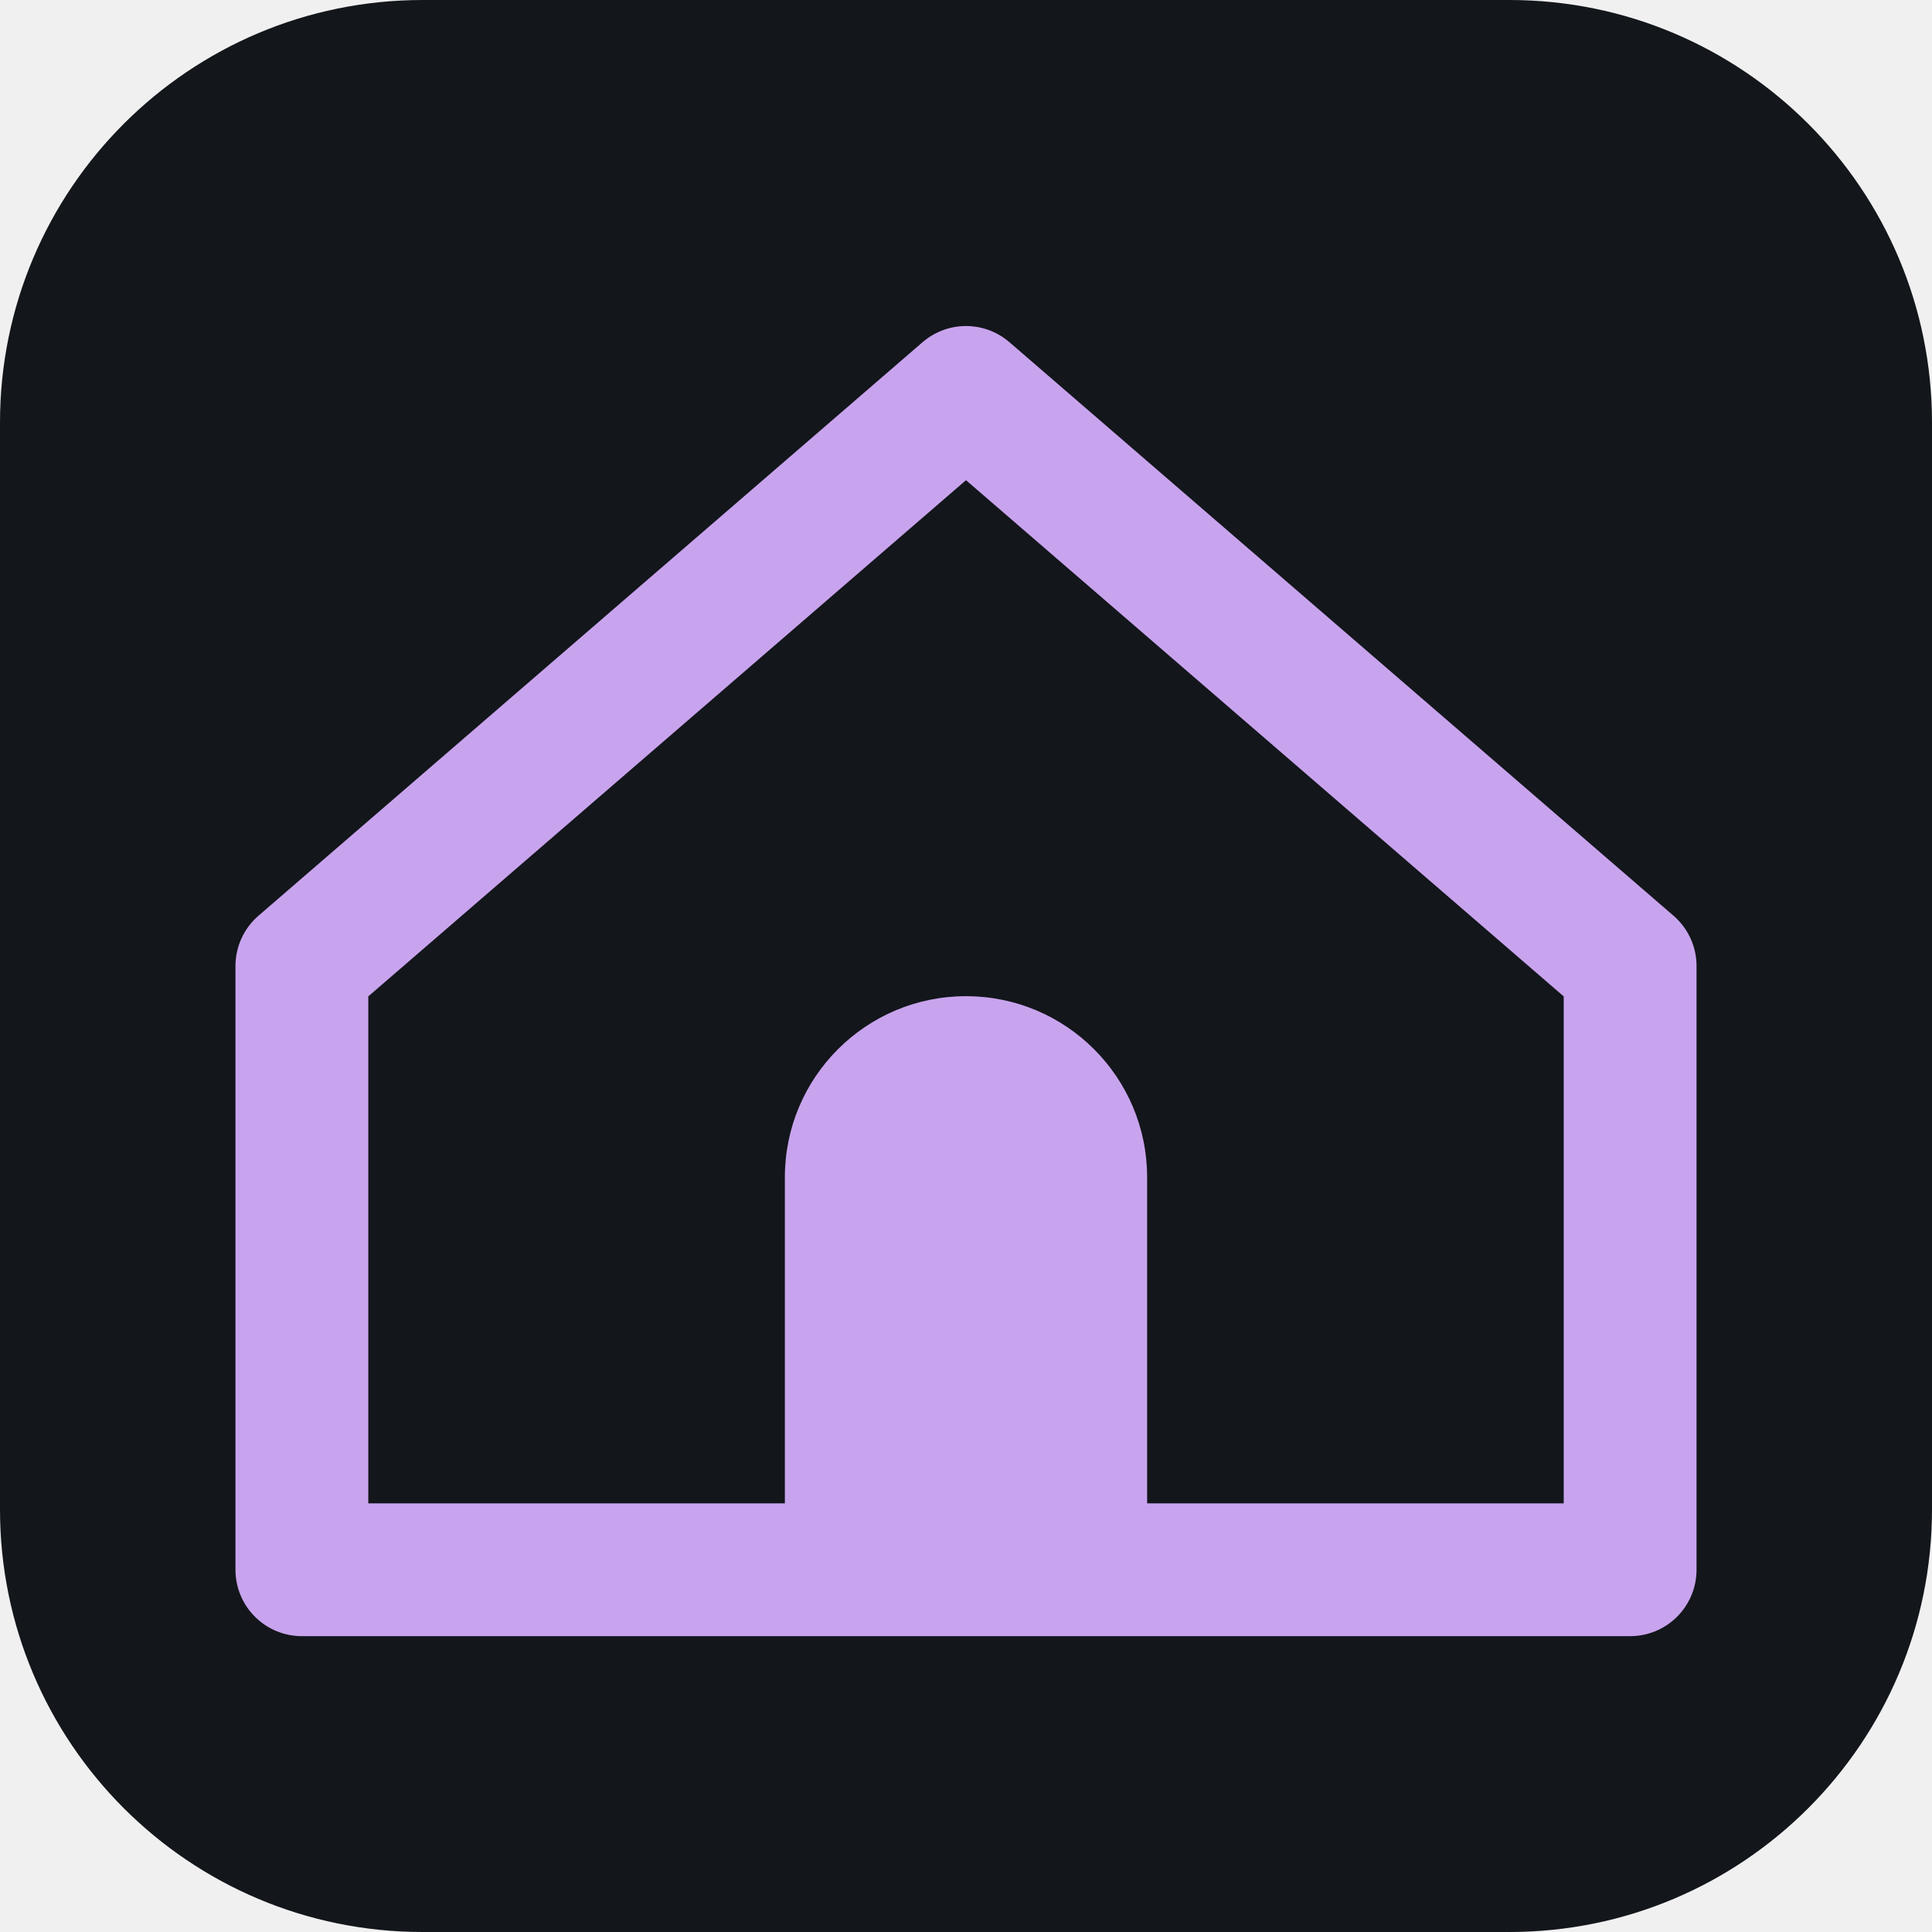
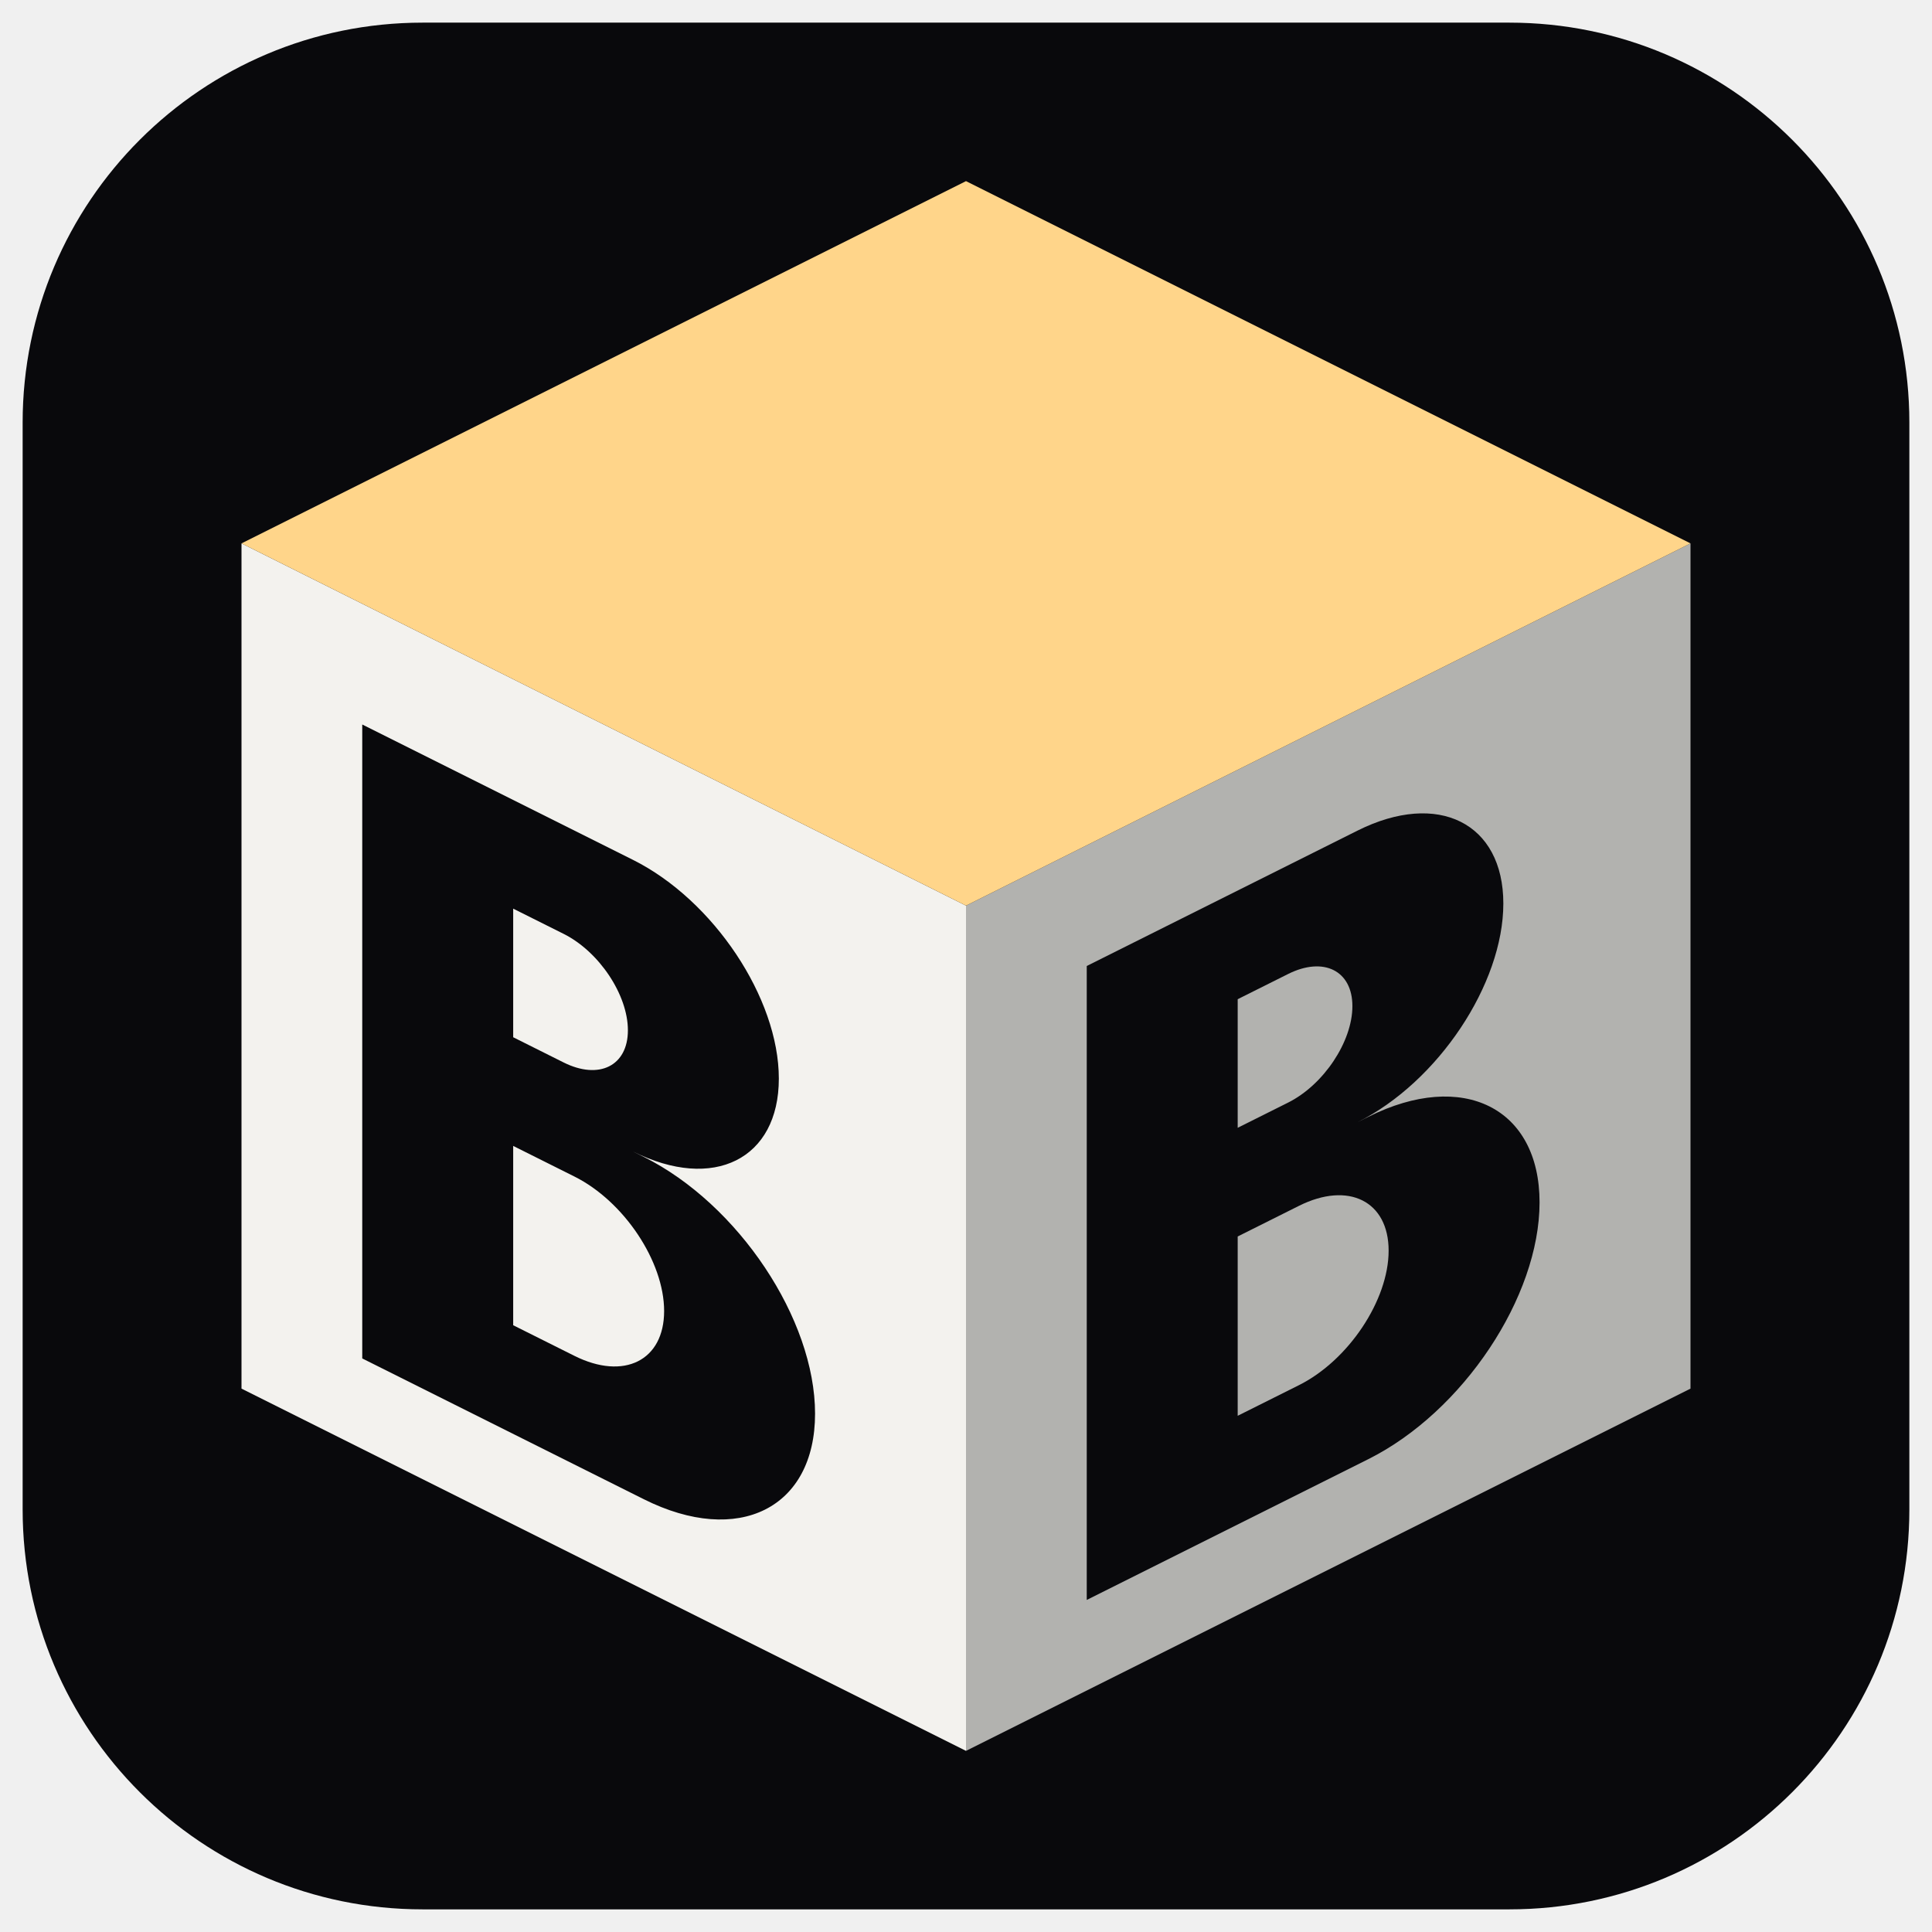
- <svg xmlns="http://www.w3.org/2000/svg" viewBox="0 0 32 32">
-   <rect width="32" height="32" rx="7" fill="#13161b" />
-   <path d="M5 16 16 6.5 27 16v10H5z" fill="none" stroke="#c9a4ee" stroke-width="2.2" stroke-linejoin="round" />
-   <path d="M13 26v-6.5a3 3 0 0 1 6 0V26" fill="#c9a4ee" />
+ <svg xmlns="http://www.w3.org/2000/svg" viewBox="0 0 64 64">
+   <style>.rim{stroke:none}@media (prefers-color-scheme:dark){.rim{stroke:#f3f2ee;stroke-opacity:.22}}</style>
+   <rect class="rim" x=".75" y=".75" width="62.5" height="62.5" rx="13.25" fill="#09090c" stroke-width="1.5" />
+   <mask id="bb" maskUnits="userSpaceOnUse" x="0" y="0" width="64" height="64">
+     <rect width="64" height="64" fill="#fff" />
+     <path fill="#000" fill-rule="evenodd" transform="matrix(1 .5 0 1 8 18)" d="M4 4H12.97A4.83 4.83 0 0 1 12.97 13.66H13.33A5.67 5.67 0 0 1 13.33 25H4ZM9 7.6H10.67A2.13 2.13 0 0 1 10.67 11.86H9ZM9 15.46H11.03A2.97 2.97 0 0 1 11.03 21.4H9Z" />
+     <path fill="#000" fill-rule="evenodd" transform="matrix(1 -.5 0 1 32 30)" d="M4 4H12.97A4.83 4.83 0 0 1 12.97 13.66H13.33A5.67 5.67 0 0 1 13.33 25H4ZM9 7.6H10.67A2.13 2.13 0 0 1 10.67 11.86H9ZM9 15.46H11.03A2.97 2.97 0 0 1 11.03 21.4H9Z" />
+   </mask>
+   <g mask="url(#bb)">
+     <path fill="#f3f2ee" d="M8 18L32 30V58L8 46Z" />
+     <path fill="#f3f2ee" opacity=".72" d="M32 30L56 18V46L32 58Z" />
+   </g>
+   <path fill="#ffd58a" d="M32 6L56 18L32 30L8 18Z" />
</svg>
